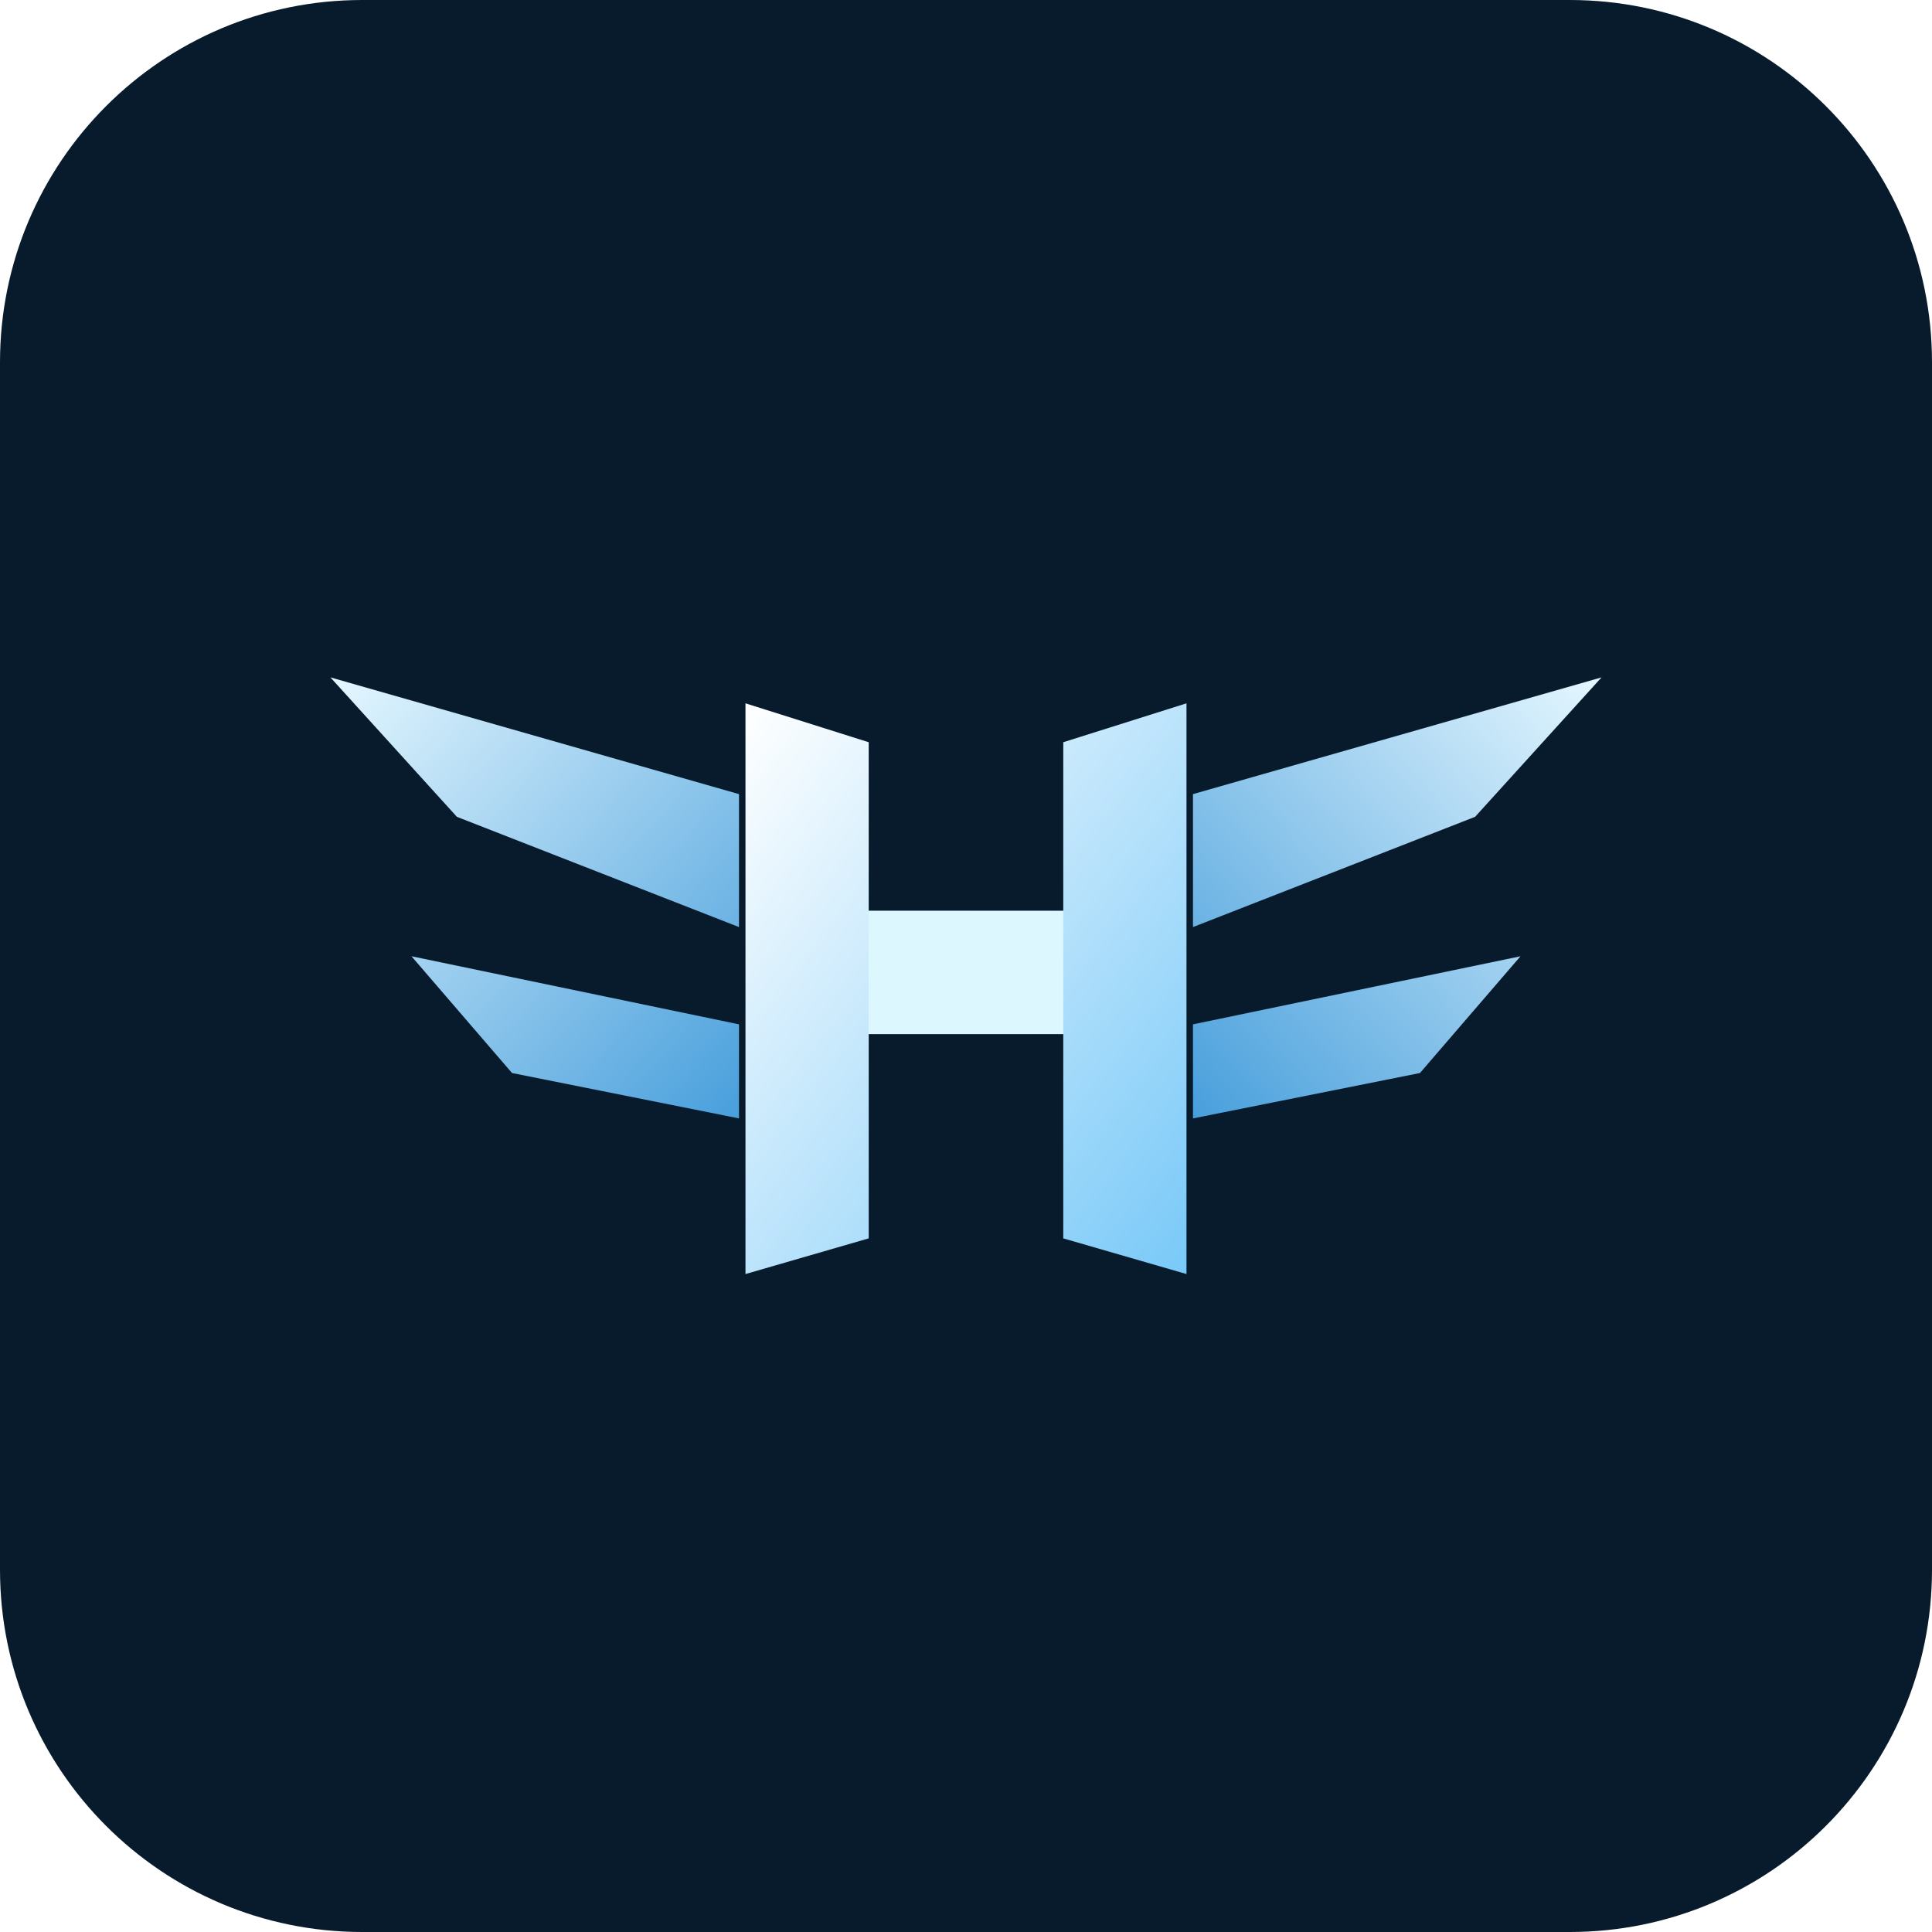
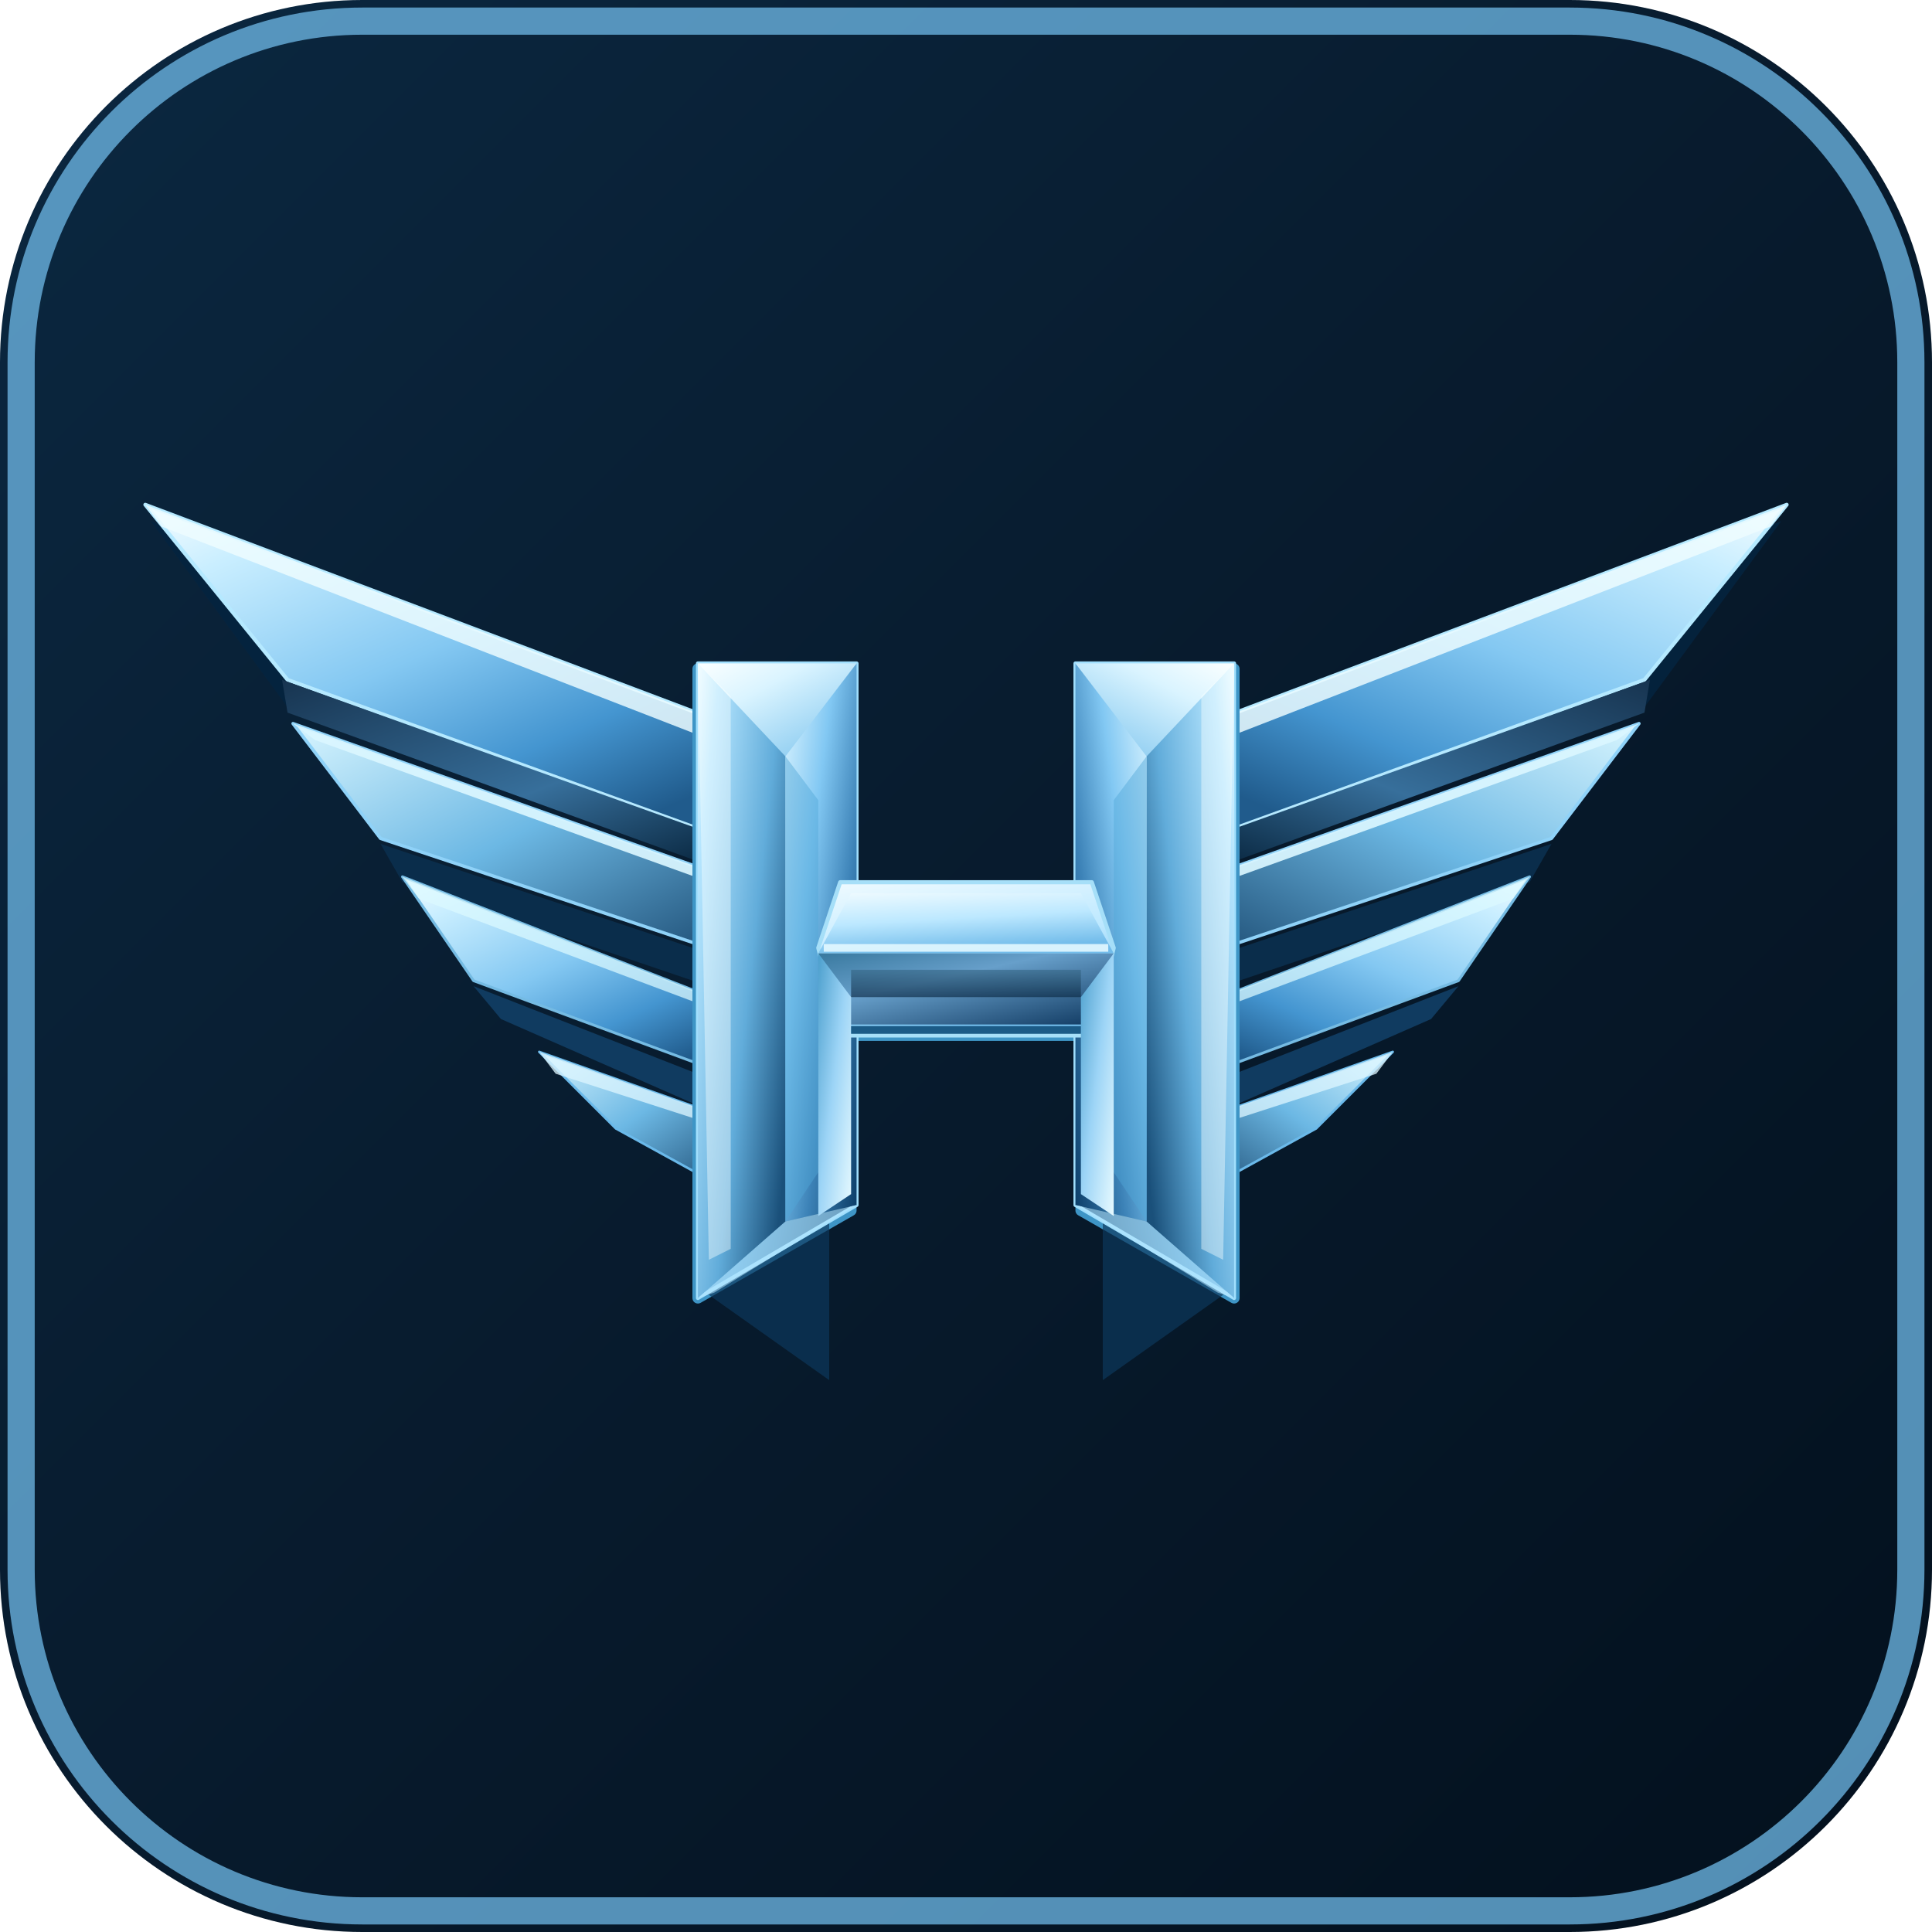
- <svg xmlns="http://www.w3.org/2000/svg" viewBox="0 0 64 64" role="img" aria-label="Hermes Aero">
+ <svg xmlns="http://www.w3.org/2000/svg" viewBox="0 0 64 64" role="img" aria-label="Hermes Aero favicon">
  <defs>
-     <linearGradient id="metal" x1="0" y1="0" x2="1" y2="1">
+     <linearGradient id="wingMetal" x1="0" y1="0" x2=".78" y2="1">
+       <stop stop-color="#F6FDFF" />
+       <stop offset=".17" stop-color="#C9EEFF" />
+       <stop offset=".51" stop-color="#84C8F2" />
+       <stop offset=".78" stop-color="#4495D0" />
+       <stop offset="1" stop-color="#205B8C" />
+     </linearGradient>
+     <linearGradient id="wingFacet" x1="0" y1="0" x2="1" y2="1">
+       <stop stop-color="#D9F6FF" />
+       <stop offset=".5" stop-color="#6CB8E4" />
+       <stop offset="1" stop-color="#1D4D74" />
+     </linearGradient>
+     <linearGradient id="wingEdge" x1="0" y1="0" x2=".92" y2="1">
+       <stop stop-color="#173450" />
+       <stop offset=".6" stop-color="#376F9B" />
+       <stop offset="1" stop-color="#092740" />
+     </linearGradient>
+     <linearGradient id="cap" x1="0" y1="0" x2=".9" y2="1">
+       <stop stop-color="#FBFFFF" />
+       <stop offset=".35" stop-color="#DAF4FF" />
+       <stop offset="1" stop-color="#7FC5EE" />
+     </linearGradient>
+     <linearGradient id="leftFace" x1="0" y1="0" x2="1" y2=".78">
+       <stop stop-color="#EDFBFF" />
+       <stop offset=".16" stop-color="#B5E5FE" />
+       <stop offset=".61" stop-color="#61ACDA" />
+       <stop offset="1" stop-color="#1A507A" />
+     </linearGradient>
+     <linearGradient id="rightFace" x1="0" y1="0" x2="1" y2="1">
+       <stop stop-color="#DDF5FF" />
+       <stop offset=".35" stop-color="#82C8F3" />
+       <stop offset=".65" stop-color="#3C82B7" />
+       <stop offset="1" stop-color="#0B3C66" />
+     </linearGradient>
+     <linearGradient id="innerFace" x1="0" y1="0" x2="1" y2="1">
+       <stop stop-color="#4C9FCD" />
+       <stop offset=".48" stop-color="#9CD4F6" />
+       <stop offset="1" stop-color="#E7FAFF" />
+     </linearGradient>
+     <linearGradient id="crossTop" x1="0" y1="0" x2=".28" y2="1">
+       <stop stop-color="#F0FBFF" />
+       <stop offset=".51" stop-color="#BCE8FF" />
+       <stop offset="1" stop-color="#72BCEA" />
+     </linearGradient>
+     <linearGradient id="crossFront" x1="0" y1="0" x2=".9" y2="1">
+       <stop stop-color="#39799F" />
+       <stop offset=".4" stop-color="#679FCA" />
+       <stop offset="1" stop-color="#153F67" />
+     </linearGradient>
+     <linearGradient id="crossBottom" x1="0" y1="0" x2="0" y2="1">
+       <stop stop-color="#386A8A" />
+       <stop offset="1" stop-color="#0D2B47" />
+     </linearGradient>
+     <linearGradient id="bg" x1="0" y1="0" x2="1" y2="1">
+       <stop stop-color="#0B2841" />
+       <stop offset=".45" stop-color="#081C2F" />
+       <stop offset="1" stop-color="#03101D" />
+     </linearGradient>
+     <linearGradient id="type" x1="0" y1="0" x2="0" y2="1">
      <stop stop-color="#FFFFFF" />
-       <stop offset="1" stop-color="#79C9F8" />
+       <stop offset=".28" stop-color="#DDF5FF" />
+       <stop offset=".57" stop-color="#7BBFEE" />
+       <stop offset="1" stop-color="#498EC2" />
    </linearGradient>
-     <linearGradient id="wing" x1="0" y1="0" x2="1" y2="1">
-       <stop stop-color="#E5F7FF" />
-       <stop offset="1" stop-color="#489FDC" />
-     </linearGradient>
+     <radialGradient id="glow">
+       <stop stop-color="#2C8CBF" stop-opacity=".22" />
+       <stop offset="1" stop-color="#2C8CBF" stop-opacity="0" />
+     </radialGradient>
  </defs>
-   <rect width="64" height="64" rx="12" fill="#081B2C" />
-   <g transform="translate(4.5 4.5) scale(.10742)">
+   <rect width="64" height="64" rx="12" fill="url(#bg)" />
+   <rect x=".7" y=".7" width="62.6" height="62.6" rx="11.3" fill="none" stroke="#6FB9E8" stroke-opacity=".75" stroke-width=".9" />
+   <g transform="translate(3 14) scale(.18125)">
    <g>
-       <path d="M60 167L186 203V244L99 210Z M85 253L186 274V303L116 289Z" fill="url(#wing)" />
-       <g transform="translate(512 0) scale(-1 1)">
-         <path d="M60 167L186 203V244L99 210Z M85 253L186 274V303L116 289Z" fill="url(#wing)" />
+       <g stroke-linejoin="round">
+         <path d="M10 15 L116 55 L116 79 L35 49 Z" fill="#04233F" opacity=".85" transform="translate(1 3)" />
+         <path d="M10 15 L116 55 L116 76 L36 47 Z" fill="url(#wingMetal)" stroke="#B5E9FF" stroke-width=".7" />
+         <path d="M10 15 L116 55 L116 59 L13 19 Z" fill="#EEFCFF" opacity=".83" />
+         <path d="M35 47 L116 76 L116 82 L36 53 Z" fill="url(#wingEdge)" />
+         <path d="M37 55 L116 83 L116 97 L53 76 Z" fill="url(#wingFacet)" stroke="#8FD2F8" stroke-width=".6" />
+         <path d="M37 55 L116 83 L116 85 L41 58 Z" fill="#DAF6FF" opacity=".92" />
+         <path d="M53 77 L116 98 L116 104 L57 84 Z" fill="#0A2D4B" />
+         <path d="M57 83 L116 106 L116 119 L70 102 Z" fill="url(#wingMetal)" stroke="#75BBE3" stroke-width=".5" />
+         <path d="M57 83 L116 106 L116 108 L60 87 Z" fill="#DCFAFF" opacity=".73" />
+         <path d="M70 103 L116 121 L116 127 L75 109 Z" fill="#103B60" />
+         <path d="M82 115 L116 127 L116 140 L96 129 Z" fill="url(#wingFacet)" stroke="#6AB9EA" stroke-width=".45" />
+         <path d="M82 115 L116 127 L116 129 L85 119 Z" fill="#DDF6FF" opacity=".76" />
      </g>
-       <path d="M188 175L226 187V239H286V187L324 175V351L286 340V277H226V340L188 351Z" fill="url(#metal)" />
-       <path d="M226 239H286V277H226Z" fill="#DDF7FF" />
+       <g transform="translate(320 0) scale(-1 1)">
+         <g stroke-linejoin="round">
+           <path d="M10 15 L116 55 L116 79 L35 49 Z" fill="#04233F" opacity=".85" transform="translate(1 3)" />
+           <path d="M10 15 L116 55 L116 76 L36 47 Z" fill="url(#wingMetal)" stroke="#B5E9FF" stroke-width=".7" />
+           <path d="M10 15 L116 55 L116 59 L13 19 Z" fill="#EEFCFF" opacity=".83" />
+           <path d="M35 47 L116 76 L116 82 L36 53 Z" fill="url(#wingEdge)" />
+           <path d="M37 55 L116 83 L116 97 L53 76 Z" fill="url(#wingFacet)" stroke="#8FD2F8" stroke-width=".6" />
+           <path d="M37 55 L116 83 L116 85 L41 58 Z" fill="#DAF6FF" opacity=".92" />
+           <path d="M53 77 L116 98 L116 104 L57 84 Z" fill="#0A2D4B" />
+           <path d="M57 83 L116 106 L116 119 L70 102 Z" fill="url(#wingMetal)" stroke="#75BBE3" stroke-width=".5" />
+           <path d="M57 83 L116 106 L116 108 L60 87 Z" fill="#DCFAFF" opacity=".73" />
+           <path d="M70 103 L116 121 L116 127 L75 109 Z" fill="#103B60" />
+           <path d="M82 115 L116 127 L116 140 L96 129 Z" fill="url(#wingFacet)" stroke="#6AB9EA" stroke-width=".45" />
+           <path d="M82 115 L116 127 L116 129 L85 119 Z" fill="#DDF6FF" opacity=".76" />
+         </g>
+       </g>
+       <g stroke-linejoin="round">
+         <path d="M111 45 L139 45 L139 86 L181 86 L181 45 L209 45 L209 160 L181 144 L181 112 L139 112 L139 144 L111 160 Z" fill="#082A47" stroke="#3E95C6" stroke-width="2" />
+         <path d="M111 158 L135 175 L135 144 Z" fill="#0C385C" opacity=".68" />
+         <path d="M209 158 L185 175 L185 144 Z" fill="#0C385C" opacity=".68" />
+         <path d="M111 44 L140 44 L140 143 L111 160 Z" fill="url(#leftFace)" stroke="#A1DFFD" stroke-width=".72" />
+         <path d="M111 44 L127 59 L127 146 L111 160 Z" fill="url(#leftFace)" />
+         <path d="M127 59 L140 44 L140 143 L127 146 Z" fill="url(#rightFace)" />
+         <path d="M111 44 L140 44 L127 61 Z" fill="url(#cap)" />
+         <path d="M111 44 L113 153 L117 151 L117 50 Z" fill="#F8FFFF" opacity=".42" />
+         <path d="M127 61 L133 69 L133 137 L127 146 Z" fill="#4FA6D7" opacity=".45" />
+         <path d="M111 160 L127 146 L140 143 L114 159 Z" fill="#B4E5FF" opacity=".55" />
+         <g transform="translate(320 0) scale(-1 1)">
+           <path d="M111 44 L140 44 L140 143 L111 160 Z" fill="url(#leftFace)" stroke="#A1DFFD" stroke-width=".72" />
+           <path d="M111 44 L127 59 L127 146 L111 160 Z" fill="url(#leftFace)" />
+           <path d="M127 59 L140 44 L140 143 L127 146 Z" fill="url(#rightFace)" />
+           <path d="M111 44 L140 44 L127 61 Z" fill="url(#cap)" />
+           <path d="M111 44 L113 153 L117 151 L117 50 Z" fill="#F8FFFF" opacity=".42" />
+           <path d="M127 61 L133 69 L133 137 L127 146 Z" fill="#4FA6D7" opacity=".45" />
+           <path d="M111 160 L127 146 L140 143 L114 159 Z" fill="#B4E5FF" opacity=".55" />
+         </g>
+         <path d="M137 84 L183 84 L187 96 L183 112 L137 112 L133 96 Z" fill="url(#crossTop)" stroke="#A6DFF8" stroke-width=".75" />
+         <path d="M139 86 L181 86 L187 97 L133 97 Z" fill="url(#crossTop)" />
+         <path d="M133 97 L187 97 L183 110 L137 110 Z" fill="url(#crossFront)" />
+         <path d="M139 100 L181 100 L181 105 L139 105 Z" fill="url(#crossBottom)" opacity=".67" />
+         <path d="M133 97 L139 105 L139 141 L133 145 Z" fill="url(#innerFace)" />
+         <path d="M187 97 L181 105 L181 141 L187 145 Z" fill="url(#innerFace)" />
+         <path d="M134 96 L186 96" stroke="#E3F8FF" stroke-width="1.4" opacity=".9" />
+         <path d="M139 111 H181" stroke="#1B5B87" stroke-width="1.4" />
+       </g>
    </g>
  </g>
</svg>
